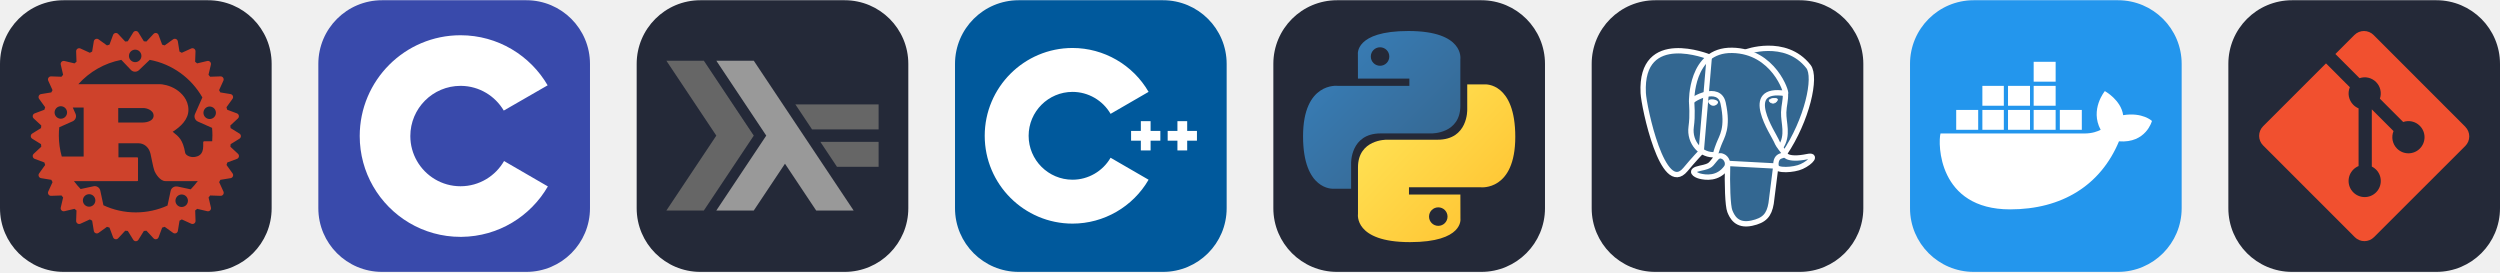
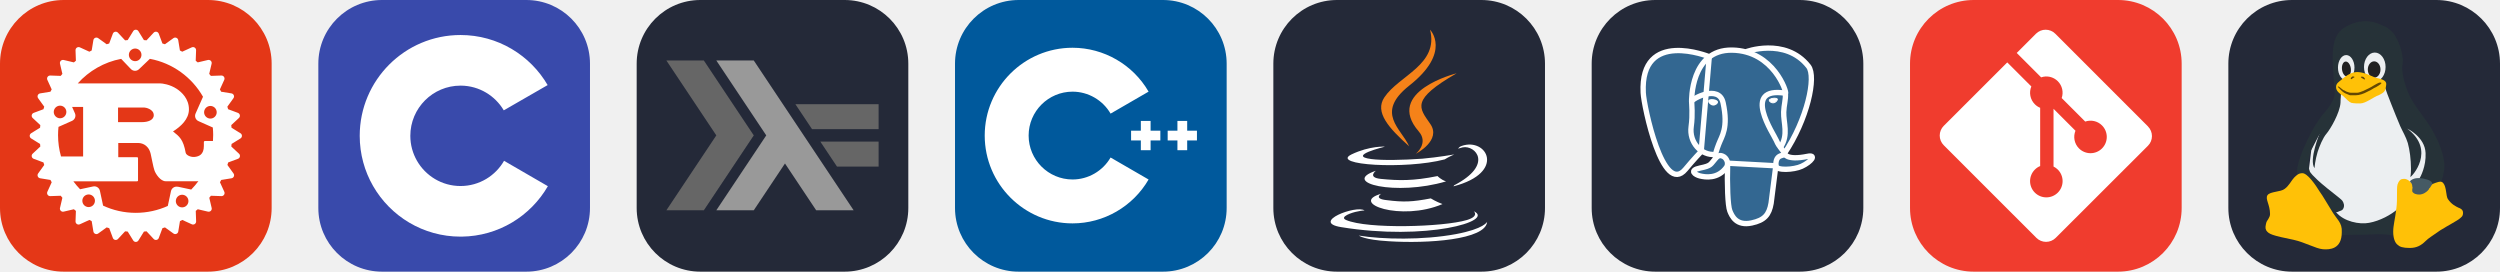
- <svg xmlns="http://www.w3.org/2000/svg" width="441" height="48" viewBox="0 0 2356 256" fill="none" version="1.1">
+ <svg xmlns="http://www.w3.org/2000/svg" width="441.75" height="48" viewBox="0 0 2356 256" fill="none" version="1.1">
  <g transform="translate(0, 0)">
-     <svg width="256" height="256" viewBox="0 0 256 256" fill="none" id="rust">
-       <style>
- #rust {
-     path.rect {fill: #242938}
- 
-     @media (prefers-color-scheme: light) {
-         path.rect {fill: #F4F2ED}
-     }
- }
- </style>
-       <path d="M196 0H60C26.863 0 0 26.863 0 60V196C0 229.137 26.863 256 60 256H196C229.137 256 256 229.137 256 196V60C256 26.863 229.137 0 196 0Z" fill="#242938" class="rect" />
-       <path d="M225.613 125.628L217.306 120.479C217.236 119.669 217.157 118.861 217.069 118.056L224.222 111.393C224.949 110.715 225.275 109.712 225.078 108.742C224.886 107.768 224.203 106.965 223.275 106.623L214.134 103.215C213.905 102.424 213.664 101.638 213.419 100.849L219.115 92.936C219.696 92.132 219.815 91.085 219.437 90.172C219.058 89.258 218.231 88.603 217.261 88.442L207.628 86.875C207.253 86.144 206.863 85.425 206.469 84.717L210.52 75.82C210.934 74.915 210.848 73.87 210.296 73.037C209.745 72.211 208.813 71.729 207.817 71.767L198.033 72.107C197.528 71.475 197.013 70.849 196.489 70.233L198.741 60.712C198.968 59.744 198.683 58.724 197.979 58.023C197.28 57.323 196.266 57.033 195.291 57.261L185.773 59.513C185.156 58.991 184.529 58.474 183.895 57.969L184.238 48.182C184.275 47.192 183.792 46.251 182.968 45.702C182.141 45.149 181.094 45.066 180.185 45.477L171.31 49.528C170.593 49.134 169.874 48.744 169.153 48.367L167.582 38.732C167.424 37.755 166.768 36.926 165.852 36.555C164.938 36.175 163.885 36.297 163.09 36.877L155.18 42.575C154.399 42.327 153.616 42.088 152.833 41.861L149.426 32.718C149.079 31.787 148.277 31.103 147.307 30.91C146.334 30.719 145.339 31.043 144.658 31.766L137.996 38.921C137.192 38.832 136.382 38.751 135.574 38.685L130.426 30.355C129.906 29.513 128.984 29 127.985 29C126.986 29 126.074 29.513 125.563 30.355L120.415 38.685C119.605 38.751 118.795 38.832 117.993 38.921L111.332 31.766C110.657 31.043 109.654 30.719 108.682 30.91C107.708 31.105 106.905 31.787 106.562 32.718L103.156 41.861C102.365 42.088 101.582 42.329 100.81 42.575L92.9 36.877C92.095 36.296 91.047 36.173 90.137 36.555C89.223 36.934 88.566 37.763 88.407 38.732L86.836 48.367C86.11 48.744 85.39 49.132 84.679 49.528L75.803 45.477C74.901 45.064 73.854 45.149 73.022 45.702C72.197 46.251 71.714 47.192 71.752 48.182L72.092 57.969C71.46 58.474 70.834 58.991 70.215 59.513L60.696 57.261C59.729 57.035 58.709 57.323 58.009 58.023C57.305 58.726 57.019 59.739 57.246 60.712L59.479 70.233C58.959 70.85 58.444 71.475 57.939 72.107L48.155 71.767C47.169 71.738 46.225 72.211 45.676 73.037C45.123 73.858 45.04 74.911 45.451 75.82L49.501 84.717C49.107 85.43 48.717 86.15 48.341 86.875L38.708 88.442C37.73 88.601 36.905 89.256 36.532 90.172C36.153 91.09 36.276 92.141 36.854 92.936L42.55 100.849C42.302 101.63 42.062 102.416 41.834 103.215L32.694 106.623C31.767 106.969 31.084 107.772 30.89 108.742C30.698 109.716 31.021 110.711 31.746 111.393L38.899 118.056C38.81 118.861 38.731 119.671 38.663 120.479L30.355 125.628C29.513 126.149 29 127.068 29 128.07C29 129.071 29.513 129.982 30.355 130.494L38.663 135.642C38.731 136.453 38.81 137.261 38.899 138.065L31.746 144.729C31.021 145.404 30.698 146.408 30.89 147.378C31.084 148.354 31.767 149.154 32.694 149.499L41.834 152.906C42.062 153.698 42.302 154.483 42.55 155.273L36.854 163.185C36.275 163.992 36.151 165.039 36.532 165.949C36.912 166.867 37.739 167.522 38.727 167.679L48.359 169.246C48.736 169.977 49.122 170.696 49.52 171.405L45.47 180.283C45.057 181.185 45.142 182.232 45.695 183.065C46.248 183.892 47.188 184.376 48.174 184.335L57.939 183.993C58.448 184.629 58.961 185.251 59.483 185.871L57.25 195.393C57.023 196.358 57.309 197.362 58.013 198.062C58.711 198.768 59.727 199.05 60.7 198.823L70.219 196.589C70.838 197.115 71.464 197.626 72.096 198.13L71.755 207.917C71.718 208.907 72.2 209.848 73.025 210.396C73.847 210.947 74.899 211.031 75.807 210.618L84.683 206.567C85.398 206.965 86.117 207.35 86.84 207.728L88.411 217.363C88.57 218.343 89.225 219.172 90.141 219.559C91.054 219.939 92.109 219.816 92.903 219.239L100.814 213.541C101.595 213.789 102.38 214.032 103.179 214.258L106.585 223.401C106.932 224.329 107.734 225.017 108.705 225.206C109.677 225.402 110.673 225.077 111.355 224.35L118.016 217.194C118.82 217.287 119.63 217.365 120.438 217.437L125.586 225.747C126.104 226.586 127.025 227.103 128.008 227.103C128.99 227.103 129.92 226.588 130.449 225.747L135.597 217.437C136.407 217.365 137.215 217.287 138.019 217.194L144.68 224.35C145.356 225.077 146.359 225.402 147.33 225.206C148.304 225.015 149.106 224.329 149.449 223.401L152.856 214.258C153.646 214.032 154.432 213.789 155.221 213.541L163.131 219.239C163.935 219.816 164.984 219.939 165.894 219.559C166.81 219.182 167.465 218.351 167.624 217.363L169.195 207.728C169.922 207.35 170.64 206.959 171.352 206.567L180.228 210.618C181.13 211.031 182.176 210.947 183.009 210.396C183.834 209.844 184.315 208.907 184.279 207.917L183.939 198.13C184.571 197.624 185.197 197.115 185.814 196.589L195.332 198.823C196.3 199.05 197.319 198.768 198.02 198.062C198.724 197.36 199.01 196.35 198.783 195.393L196.549 185.871C197.072 185.251 197.587 184.629 198.09 183.993L207.874 184.335C208.859 184.376 209.804 183.892 210.352 183.065C210.906 182.24 210.991 181.189 210.576 180.283L206.527 171.405C206.922 170.688 207.31 169.967 207.685 169.246L217.317 167.679C218.297 167.522 219.122 166.867 219.493 165.949C219.871 165.035 219.753 163.981 219.171 163.185L213.475 155.273C213.722 154.49 213.961 153.705 214.191 152.906L223.331 149.499C224.261 149.15 224.945 148.35 225.135 147.378C225.331 146.406 225.006 145.41 224.28 144.729L217.126 138.065C217.213 137.261 217.292 136.451 217.362 135.642L225.671 130.494C226.512 129.974 227.025 129.052 227.025 128.07C227.025 127.088 226.514 126.158 225.672 125.628H225.613ZM169.976 194.723C166.797 194.038 164.791 190.899 165.472 187.719C166.151 184.538 169.276 182.513 172.455 183.194C175.635 183.874 177.659 187.018 176.978 190.198C176.297 193.379 173.174 195.404 169.995 194.723H169.976ZM167.156 175.604C164.261 174.983 161.404 176.826 160.798 179.73L157.846 193.511C148.743 197.638 138.543 199.947 127.945 199.947C117.045 199.947 106.751 197.543 97.477 193.227L94.525 179.446C93.904 176.55 91.062 174.694 88.167 175.319L75.998 177.931C73.746 175.604 71.646 173.123 69.716 170.511H128.948C129.619 170.511 130.065 170.39 130.065 169.78V148.768C130.065 148.159 129.619 148.038 128.948 148.038H111.633V134.768H130.348C132.057 134.768 139.489 135.256 141.855 144.762C142.598 147.677 144.239 157.181 145.356 160.228C146.469 163.636 150.995 170.451 155.821 170.451H185.343C185.677 170.451 186.035 170.412 186.412 170.345C184.368 173.127 182.116 175.758 179.713 178.22L167.26 175.55L167.156 175.604ZM85.215 194.439C82.035 195.124 78.913 193.099 78.231 189.914C77.552 186.734 79.571 183.591 82.754 182.91C85.934 182.23 89.056 184.256 89.737 187.435C90.417 190.615 88.396 193.757 85.215 194.439ZM62.695 103.385C64.012 106.357 62.672 109.841 59.705 111.165C56.733 112.485 53.27 111.143 51.946 108.175C50.621 105.206 51.968 101.719 54.936 100.394C57.907 99.077 61.37 100.417 62.695 103.385ZM55.787 119.741L68.466 114.1C71.173 112.898 72.403 109.727 71.192 107.02L68.58 101.114H78.837V147.303H58.21C56.414 140.98 55.447 134.317 55.447 127.427C55.447 124.795 55.589 122.202 55.861 119.646L55.787 119.741ZM111.425 115.254V101.625H135.837C137.099 101.625 144.75 103.084 144.75 108.8C144.75 113.55 138.883 115.254 134.058 115.254H111.349H111.425ZM200.179 127.521C200.179 129.331 200.113 131.118 199.981 132.898H192.543C191.799 132.898 191.5 133.386 191.5 134.114V137.521C191.5 145.548 186.978 147.309 183.003 147.744C179.219 148.17 175.037 146.162 174.526 143.844C172.292 131.294 168.583 128.624 162.716 123.968C170.003 119.349 177.572 112.515 177.572 103.334C177.572 93.472 170.817 87.263 166.218 84.215C159.746 79.956 152.592 79.104 150.662 79.104H73.83C84.257 67.481 98.431 59.227 114.327 56.199L123.393 65.701C125.436 67.841 128.823 67.935 130.981 65.876L141.124 56.183C162.319 60.14 180.297 73.353 190.705 91.582L183.761 107.256C182.563 109.964 183.785 113.144 186.485 114.337L199.846 120.28C200.077 122.646 200.198 125.051 200.198 127.473L200.179 127.521ZM123.347 48.205C125.694 45.952 129.422 46.047 131.654 48.396C133.888 50.743 133.812 54.472 131.459 56.725C129.113 58.978 125.385 58.883 123.152 56.532C120.919 54.184 120.995 50.455 123.347 48.203V48.205ZM192.231 103.67C193.546 100.697 197.018 99.353 199.99 100.678C202.961 101.996 204.305 105.486 202.98 108.459C201.665 111.431 198.192 112.775 195.221 111.449C192.25 110.132 190.906 106.641 192.231 103.67Z" fill="#CE422B" />
+     <svg width="256" height="256" fill="none" viewBox="0 0 256 256">
+       <rect width="256" height="256" fill="#E43717" rx="60" />
+       <path fill="#fff" d="M226.574 125.551L218.184 120.353C218.113 119.535 218.033 118.719 217.945 117.907L225.169 111.18C225.903 110.496 226.232 109.483 226.033 108.504C225.84 107.52 225.15 106.71 224.212 106.364L214.98 102.924C214.749 102.125 214.506 101.332 214.258 100.535L220.011 92.547C220.598 91.734 220.718 90.678 220.336 89.757C219.953 88.834 219.118 88.172 218.138 88.01L208.409 86.427C208.031 85.69 207.637 84.964 207.239 84.249L211.33 75.267C211.748 74.353 211.662 73.298 211.104 72.457C210.548 71.624 209.606 71.137 208.6 71.175L198.719 71.519C198.209 70.881 197.689 70.248 197.159 69.627L199.434 60.014C199.663 59.038 199.375 58.008 198.664 57.301C197.958 56.594 196.934 56.301 195.949 56.531L186.336 58.805C185.713 58.277 185.08 57.755 184.44 57.245L184.786 47.365C184.824 46.365 184.336 45.416 183.503 44.861C182.668 44.303 181.611 44.219 180.693 44.634L171.729 48.724C171.005 48.326 170.279 47.933 169.551 47.552L167.964 37.825C167.804 36.839 167.142 36.002 166.217 35.627C165.294 35.243 164.23 35.367 163.427 35.952L155.438 41.704C154.65 41.454 153.859 41.213 153.068 40.984L149.627 31.753C149.277 30.813 148.467 30.123 147.487 29.928C146.504 29.735 145.499 30.062 144.811 30.792L138.083 38.016C137.271 37.926 136.453 37.844 135.637 37.777L130.438 29.368C129.912 28.518 128.981 28 127.972 28C126.963 28 126.042 28.518 125.526 29.368L120.327 37.777C119.509 37.844 118.691 37.926 117.881 38.016L111.153 30.792C110.471 30.062 109.458 29.735 108.477 29.928C107.493 30.125 106.682 30.813 106.336 31.753L102.896 40.984C102.097 41.213 101.306 41.456 100.526 41.704L92.537 35.952C91.725 35.365 90.666 35.241 89.746 35.627C88.823 36.009 88.16 36.846 87.999 37.825L86.413 47.552C85.679 47.933 84.953 48.324 84.234 48.724L75.27 44.634C74.359 44.217 73.302 44.303 72.461 44.861C71.627 45.416 71.14 46.365 71.178 47.365L71.522 57.245C70.884 57.755 70.251 58.277 69.626 58.805L60.012 56.531C59.036 56.303 58.005 56.594 57.298 57.301C56.587 58.01 56.299 59.032 56.528 60.014L58.783 69.627C58.258 70.25 57.738 70.881 57.227 71.519L47.346 71.175C46.35 71.147 45.397 71.624 44.842 72.457C44.284 73.287 44.2 74.349 44.615 75.267L48.705 84.249C48.307 84.969 47.914 85.695 47.533 86.427L37.805 88.01C36.817 88.17 35.983 88.832 35.607 89.757C35.225 90.683 35.349 91.744 35.932 92.547L41.685 100.535C41.434 101.324 41.192 102.117 40.962 102.924L31.731 106.364C30.794 106.714 30.104 107.524 29.909 108.504C29.714 109.487 30.041 110.492 30.773 111.18L37.998 117.907C37.908 118.719 37.828 119.537 37.759 120.353L29.369 125.551C28.518 126.077 28 127.005 28 128.016C28 129.027 28.518 129.947 29.369 130.463L37.759 135.661C37.828 136.479 37.908 137.295 37.998 138.107L30.773 144.834C30.041 145.516 29.714 146.529 29.909 147.509C30.104 148.494 30.794 149.302 31.731 149.65L40.962 153.09C41.192 153.889 41.434 154.682 41.685 155.479L35.932 163.467C35.347 164.281 35.223 165.338 35.607 166.257C35.991 167.184 36.826 167.845 37.824 168.004L47.553 169.586C47.933 170.324 48.323 171.05 48.724 171.765L44.634 180.728C44.217 181.639 44.303 182.696 44.861 183.537C45.42 184.372 46.37 184.86 47.365 184.819L57.227 184.474C57.742 185.116 58.26 185.744 58.787 186.369L56.532 195.982C56.303 196.957 56.591 197.97 57.302 198.677C58.007 199.39 59.034 199.674 60.016 199.445L69.63 197.19C70.255 197.721 70.888 198.237 71.526 198.746L71.182 208.626C71.144 209.625 71.631 210.575 72.464 211.129C73.294 211.685 74.357 211.77 75.274 211.353L84.238 207.263C84.96 207.665 85.687 208.054 86.417 208.435L88.003 218.162C88.164 219.152 88.825 219.989 89.75 220.379C90.673 220.763 91.738 220.639 92.541 220.056L100.53 214.304C101.319 214.554 102.112 214.799 102.919 215.028L106.359 224.258C106.709 225.195 107.519 225.889 108.5 226.08C109.482 226.278 110.488 225.95 111.176 225.216L117.904 217.992C118.716 218.086 119.534 218.164 120.35 218.237L125.549 226.626C126.072 227.473 127.003 227.995 127.995 227.995C128.987 227.995 129.926 227.475 130.461 226.626L135.66 218.237C136.478 218.164 137.294 218.086 138.106 217.992L144.834 225.216C145.516 225.95 146.529 226.278 147.51 226.08C148.494 225.887 149.304 225.195 149.65 224.258L153.091 215.028C153.889 214.799 154.683 214.554 155.48 214.304L163.469 220.056C164.281 220.639 165.34 220.763 166.259 220.379C167.184 219.999 167.846 219.16 168.006 218.162L169.593 208.435C170.327 208.054 171.053 207.659 171.772 207.263L180.736 211.353C181.647 211.77 182.704 211.685 183.545 211.129C184.378 210.571 184.864 209.625 184.828 208.626L184.484 198.746C185.122 198.235 185.755 197.721 186.378 197.19L195.991 199.445C196.968 199.674 197.998 199.39 198.706 198.677C199.417 197.968 199.705 196.949 199.476 195.982L197.22 186.369C197.748 185.744 198.268 185.116 198.776 184.474L208.658 184.819C209.653 184.86 210.607 184.372 211.161 183.537C211.72 182.704 211.806 181.643 211.387 180.728L207.297 171.765C207.696 171.041 208.088 170.314 208.467 169.586L218.195 168.004C219.185 167.845 220.018 167.184 220.393 166.257C220.775 165.334 220.655 164.27 220.068 163.467L214.315 155.479C214.564 154.689 214.806 153.896 215.038 153.09L224.269 149.65C225.208 149.298 225.899 148.49 226.091 147.509C226.289 146.527 225.961 145.522 225.227 144.834L218.002 138.107C218.09 137.295 218.17 136.477 218.241 135.661L226.632 130.463C227.482 129.939 228 129.008 228 128.016C228 127.025 227.484 126.086 226.633 125.551H226.574ZM170.382 195.306C167.171 194.614 165.145 191.445 165.833 188.235C166.519 185.024 169.675 182.979 172.886 183.667C176.097 184.353 178.142 187.527 177.454 190.738C176.766 193.949 173.612 195.994 170.401 195.306H170.382ZM167.534 176.004C164.61 175.377 161.724 177.238 161.112 180.17L158.131 194.082C148.937 198.249 138.635 200.58 127.932 200.58C116.923 200.58 106.526 198.153 97.16 193.796L94.179 179.883C93.552 176.959 90.681 175.086 87.757 175.717L75.467 178.354C73.193 176.004 71.071 173.5 69.121 170.863H128.945C129.622 170.863 130.073 170.741 130.073 170.125V148.912C130.073 148.297 129.622 148.175 128.945 148.175H111.457V134.778H130.359C132.085 134.778 139.591 135.271 141.98 144.868C142.731 147.811 144.388 157.405 145.516 160.482C146.64 163.922 151.212 170.802 156.086 170.802H185.902C186.24 170.802 186.601 170.763 186.982 170.695C184.917 173.504 182.643 176.16 180.216 178.645L167.639 175.95L167.534 176.004ZM84.775 195.019C81.564 195.711 78.41 193.666 77.722 190.451C77.036 187.241 79.076 184.068 82.29 183.38C85.501 182.694 88.655 184.739 89.343 187.948C90.029 191.159 87.988 194.331 84.775 195.019ZM62.031 103.096C63.361 106.096 62.008 109.613 59.011 110.95C56.01 112.282 52.512 110.928 51.175 107.931C49.837 104.934 51.197 101.414 54.194 100.076C57.195 98.746 60.693 100.099 62.031 103.096ZM55.054 119.608L67.86 113.913C70.593 112.699 71.836 109.498 70.612 106.765L67.975 100.803H78.334V147.433H57.501C55.687 141.05 54.71 134.323 54.71 127.367C54.71 124.71 54.854 122.092 55.129 119.512L55.054 119.608ZM111.247 115.078V101.319H135.902C137.177 101.319 144.904 102.792 144.904 108.562C144.904 113.358 138.979 115.078 134.106 115.078H111.17H111.247ZM200.886 127.462C200.886 129.289 200.819 131.093 200.686 132.89H193.174C192.423 132.89 192.121 133.383 192.121 134.118V137.558C192.121 145.661 187.553 147.439 183.539 147.878C179.717 148.308 175.493 146.281 174.977 143.941C172.721 131.271 168.975 128.576 163.05 123.875C170.409 119.212 178.054 112.313 178.054 103.044C178.054 93.088 171.231 86.819 166.586 83.742C160.05 79.442 152.825 78.582 150.875 78.582H73.277C83.808 66.849 98.124 58.516 114.178 55.458L123.334 65.052C125.398 67.212 128.819 67.307 130.998 65.228L141.242 55.443C162.649 59.437 180.806 72.777 191.318 91.18L184.304 107.004C183.094 109.737 184.329 112.948 187.056 114.152L200.55 120.152C200.783 122.541 200.905 124.968 200.905 127.414L200.886 127.462ZM123.288 47.388C125.658 45.114 129.423 45.209 131.678 47.581C133.934 49.951 133.857 53.715 131.481 55.99C129.111 58.264 125.346 58.168 123.091 55.795C120.836 53.425 120.912 49.66 123.288 47.386V47.388ZM192.859 103.383C194.187 100.382 197.694 99.025 200.695 100.363C203.696 101.693 205.053 105.217 203.715 108.218C202.387 111.218 198.879 112.575 195.879 111.237C192.878 109.907 191.521 106.383 192.859 103.383Z" />
    </svg>
  </g>
  <g transform="translate(300, 0)">
    <svg width="256" height="256" viewBox="0 0 256 256" fill="none">
      <rect width="256" height="256" rx="60" fill="#394AAB" />
      <path d="M134.001 33C169.144 33 199.828 52.086 216.262 80.456L216.102 80.183L174.753 103.991C166.607 90.198 151.672 80.889 134.54 80.698L134.001 80.695C107.875 80.695 86.695 101.874 86.695 127.999C86.695 136.543 88.972 144.552 92.933 151.469C101.088 165.704 116.416 175.306 134.001 175.306C151.693 175.306 167.109 165.582 175.222 151.195L175.025 151.54L216.311 175.458C200.057 203.588 169.794 222.615 135.059 222.994L134.001 223C98.746 223 67.975 203.796 51.582 175.276C43.579 161.353 39 145.212 39 127.999C39 75.533 81.532 33 134.001 33Z" fill="white" />
    </svg>
  </g>
  <g transform="translate(600, 0)">
-     <svg width="256" height="256" viewBox="0 0 256 256" fill="none" id="haskell">
-       <style>
- #haskell {
-     rect {fill: #242938}
- 
-     @media (prefers-color-scheme: light) {
-         rect {fill: #F4F2ED}
-         path:nth-child(1) {fill: #352950}
-         path:nth-child(2) {fill: #4A3A74}
-         path:nth-child(3) {fill: #7C3679}
-     }
- }
- </style>
+     <svg width="256" height="256" viewBox="0 0 256 256" fill="none">
      <rect width="256" height="256" rx="60" fill="#242938" />
      <path d="M28 198.176L75.059 127.588L28 57H63.294L110.354 127.588L63.294 198.176H28Z" fill="#666666" />
      <path d="M75.059 198.176L122.119 127.588L75.059 57H110.354L204.471 198.176H169.176L139.766 154.059L110.353 198.176H75.059L75.059 198.176Z" fill="#999999" />
      <path d="M188.785 157L173.099 133.468L228 133.466V156.997H188.784L188.785 157ZM165.256 121.706L149.569 98.174L228 98.172V121.702H165.251L165.256 121.706Z" fill="#666666" />
    </svg>
  </g>
  <g transform="translate(900, 0)">
    <svg width="256" height="256" fill="none" viewBox="0 0 256 256">
      <rect width="256" height="256" fill="#00599C" rx="60" />
      <path fill="#fff" d="M110.759 210.517C65.125 210.517 28 173.392 28 127.759C28 82.125 65.125 45 110.759 45C140.204 45 167.667 60.846 182.427 86.353L146.611 107.079C139.224 94.311 125.485 86.379 110.759 86.379C87.942 86.379 69.379 104.942 69.379 127.759C69.379 150.575 87.942 169.138 110.759 169.138C125.486 169.138 139.225 161.206 146.613 148.436L182.429 169.161C167.669 194.671 140.206 210.517 110.759 210.517Z" />
      <path fill="#fff" d="M193.517 123.161H184.321V113.965H175.127V123.161H165.931V132.356H175.127V141.552H184.321V132.356H193.517V123.161Z" />
      <path fill="#fff" d="M228 123.161H218.804V113.965H209.61V123.161H200.414V132.356H209.61V141.552H218.804V132.356H228V123.161Z" />
    </svg>
  </g>
  <g transform="translate(1200, 0)">
-     <svg width="256" height="256" fill="none" viewBox="0 0 256 256" id="python">
-       <style>
- #python {
-     rect {fill: #242938}
- 
-     @media (prefers-color-scheme: light) {
-         rect {fill: #F4F2ED}
-     }
- }
- </style>
+     <svg width="256" height="256" fill="none" viewBox="0 0 256 256">
      <rect width="256" height="256" fill="#242938" rx="60" />
-       <path fill="url(#paint0_linear_2_47)" d="M127.279 29C76.507 29 79.677 51.018 79.677 51.018L79.734 73.828H128.185V80.677H60.489C60.489 80.677 28 76.993 28 128.222C28 179.452 56.357 177.636 56.357 177.636H73.281V153.863C73.281 153.863 72.369 125.506 101.186 125.506H149.24C149.24 125.506 176.239 125.942 176.239 99.412V55.546C176.239 55.546 180.338 29 127.279 29ZM100.563 44.339C105.384 44.339 109.28 48.235 109.28 53.056C109.28 57.876 105.384 61.772 100.563 61.772C95.743 61.772 91.847 57.876 91.847 53.056C91.847 48.235 95.743 44.339 100.563 44.339Z" />
-       <path fill="url(#paint1_linear_2_47)" d="M128.721 227.958C179.493 227.958 176.323 205.941 176.323 205.941L176.266 183.13H127.815V176.281H195.511C195.511 176.281 228 179.966 228 128.736C228 77.506 199.643 79.323 199.643 79.323H182.719V103.096C182.719 103.096 183.631 131.453 154.814 131.453H106.76C106.76 131.453 79.761 131.016 79.761 157.546V201.412C79.761 201.412 75.662 227.958 128.721 227.958ZM155.437 212.619C150.616 212.619 146.72 208.723 146.72 203.903C146.72 199.082 150.616 195.186 155.437 195.186C160.257 195.186 164.154 199.082 164.154 203.903C164.154 208.723 160.257 212.619 155.437 212.619Z" />
-       <defs>
-         <linearGradient id="paint0_linear_2_47" x1="47.22" x2="146.333" y1="46.896" y2="145.02" gradientUnits="userSpaceOnUse">
-           <stop stop-color="#387EB8" />
-           <stop offset="1" stop-color="#366994" />
-         </linearGradient>
-         <linearGradient id="paint1_linear_2_47" x1="108.056" x2="214.492" y1="109.905" y2="210.522" gradientUnits="userSpaceOnUse">
-           <stop stop-color="#FFE052" />
-           <stop offset="1" stop-color="#FFC331" />
-         </linearGradient>
-       </defs>
+       <path fill="#fff" d="M101.634 182.619C101.634 182.619 93.955 187.293 106.979 188.63C122.707 190.634 131.023 190.299 148.386 186.962C148.386 186.962 153.06 189.971 159.406 192.306C120.331 209.002 70.909 191.304 101.634 182.619ZM96.625 160.914C96.625 160.914 88.275 167.26 101.299 168.593C118.327 170.262 131.69 170.597 154.732 165.926C154.732 165.926 157.741 169.267 162.747 170.936C115.664 184.961 62.898 172.269 96.625 160.917V160.914ZM188.795 198.984C188.795 198.984 194.471 203.658 182.449 207.334C160.073 214.012 88.61 216.019 68.573 207.334C61.564 204.325 74.92 199.982 79.259 199.319C83.601 198.317 85.937 198.317 85.937 198.317C78.257 192.973 34.842 209.337 63.896 214.046C143.709 227.073 209.499 208.37 188.792 199.018L188.795 198.984ZM105.307 138.203C105.307 138.203 68.905 146.888 92.279 149.89C102.298 151.223 122 150.892 140.368 149.555C155.396 148.221 170.458 145.548 170.458 145.548C170.458 145.548 165.113 147.886 161.441 150.222C124.342 159.915 53.211 155.573 73.583 145.554C90.953 137.204 105.307 138.203 105.307 138.203V138.203ZM170.423 174.604C207.83 155.234 190.46 136.534 178.438 138.873C175.429 139.54 174.096 140.207 174.096 140.207C174.096 140.207 175.097 138.203 177.436 137.54C201.145 129.19 219.849 162.586 169.757 175.61C169.757 175.61 170.092 175.275 170.423 174.608V174.604ZM108.979 227.364C145.046 229.703 200.147 226.03 201.484 208.995C201.484 208.995 198.817 215.673 171.764 220.683C141.042 226.359 102.968 225.692 80.596 222.016C80.596 222.016 85.27 226.023 108.982 227.36L108.979 227.364Z" />
+       <path fill="#F58219" d="M147.685 28C147.685 28 168.389 49.039 127.983 80.759C95.589 106.472 120.632 121.168 127.983 137.861C108.948 120.833 95.261 105.802 104.606 91.776C118.331 71.083 156.062 61.064 147.685 28ZM137 123.842C146.683 134.862 134.333 144.881 134.333 144.881C134.333 144.881 159.044 132.195 147.692 116.494C137.338 101.466 129.324 94.118 172.738 69.069C172.738 69.069 104.278 86.097 137.007 123.835L137 123.842Z" />
    </svg>
  </g>
  <g transform="translate(1500, 0)">
-     <svg width="256" height="256" fill="none" viewBox="0 0 256 256" id="postgresql">
-       <style>
- #postgresql {
-     rect {fill: #242938}
- 
-     @media (prefers-color-scheme: light) {
-         rect {fill: #F4F2ED}
-     }
- }
- </style>
+     <svg width="256" height="256" fill="none" viewBox="0 0 256 256">
      <rect width="256" height="256" fill="#242938" rx="60" />
      <path fill="#336791" d="M203.48 148.688C183.16 152.878 181.684 145.995 181.684 145.995C203.15 114.143 212.129 73.713 204.38 63.82C183.259 36.82 146.689 49.596 146.077 49.927L145.88 49.962C141.414 49.066 136.873 48.592 132.317 48.548C123.12 48.408 116.145 50.96 110.844 54.975C110.844 54.975 45.608 28.102 48.645 88.774C49.292 101.684 67.138 186.509 88.442 160.845C96.289 151.409 103.812 143.484 103.812 143.484C107.539 145.966 112.018 147.232 116.708 146.775L117.073 146.466C116.966 147.681 117.016 148.905 117.221 150.108C111.737 156.239 113.354 157.315 102.385 159.572C91.29 161.857 97.815 165.928 102.062 166.997C107.223 168.291 119.162 170.119 127.234 158.827L126.91 160.113C129.062 161.836 130.566 171.314 130.313 179.906C130.06 188.499 129.891 194.391 131.579 199.003C133.266 203.616 134.954 213.98 149.368 210.956C161.413 208.376 167.649 201.675 168.528 190.524C169.147 182.592 170.539 183.759 170.638 176.672L171.763 173.311C173.049 162.553 171.973 159.087 179.391 160.704L181.198 160.866C186.662 161.112 193.813 159.987 198.003 158.039C207.038 153.849 212.396 146.845 203.487 148.688H203.48Z" />
      <path stroke="#fff" stroke-linecap="round" stroke-linejoin="round" stroke-width="5.034" d="M146.07 48.596C143.82 49.299 182.38 34.498 204.303 62.504C212.038 72.397 203.073 112.827 181.606 144.678M128.098 153.784C127.536 173.795 128.239 193.946 130.194 198.784C132.148 203.621 136.346 213.198 150.767 210.118C162.812 207.538 167.199 202.538 169.098 191.506L173.548 156.231L128.098 153.784ZM110.816 53.469C110.816 53.469 45.538 26.778 48.575 87.451C49.222 100.36 67.067 185.185 88.372 159.521C96.148 150.148 103.18 142.815 103.18 142.815L110.816 53.469Z" />
      <path stroke="#fff" stroke-linecap="round" stroke-linejoin="bevel" stroke-width="5.034" d="M181.613 144.664C181.613 144.664 183.02 151.555 203.41 147.35C212.319 145.508 206.954 152.511 197.926 156.702C190.515 160.147 173.893 161.026 173.619 156.28C172.916 144.01 182.366 147.737 181.684 144.664C181.065 141.894 176.832 139.18 174.048 132.402C171.608 126.495 140.579 81.144 182.654 87.873C184.201 87.556 171.685 47.795 132.31 47.218C92.935 46.642 94.18 95.628 94.18 95.628" />
      <path stroke="#fff" stroke-linejoin="round" stroke-width="5.034" d="M117.08 148.869C111.596 155 113.213 156.076 102.245 158.333C91.149 160.618 97.674 164.689 101.921 165.758C107.082 167.052 119.021 168.88 127.093 157.58C129.554 154.135 127.079 148.651 123.704 147.259C122.073 146.584 119.893 145.74 117.095 148.876L117.08 148.869Z" />
      <path stroke="#fff" stroke-linecap="round" stroke-linejoin="round" stroke-width="5.034" d="M116.722 148.763C116.159 145.156 117.903 140.874 119.766 135.854C122.565 128.331 129.02 120.807 123.859 96.922C120.013 79.133 94.187 93.216 94.187 95.628C94.187 98.04 95.354 107.863 93.765 119.288C91.677 134.209 103.257 146.823 116.588 145.536" />
      <path fill="#fff" stroke="#fff" stroke-width="1.68" d="M110.577 95.269C110.457 96.092 112.088 98.293 114.205 98.588C116.321 98.884 118.128 97.168 118.248 96.338C118.367 95.509 116.736 94.609 114.62 94.313C112.503 94.018 110.682 94.454 110.577 95.269V95.269Z" />
      <path fill="#fff" stroke="#fff" stroke-width=".837" d="M175.011 93.589C175.123 94.412 173.499 96.612 171.383 96.908C169.266 97.203 167.445 95.487 167.34 94.658C167.234 93.828 168.852 92.928 170.968 92.633C173.084 92.338 174.905 92.773 175.011 93.589Z" />
      <path stroke="#fff" stroke-linecap="round" stroke-linejoin="round" stroke-width="5.034" d="M182.577 87.887C182.928 94.356 181.184 98.75 180.959 105.634C180.636 115.632 185.727 127.079 178.055 138.54" />
    </svg>
  </g>
  <g transform="translate(1800, 0)">
    <svg width="256" height="256" fill="none" viewBox="0 0 256 256">
-       <rect width="256" height="256" fill="#2396ED" rx="60" />
-       <path d="M141.187 122.123H161.904V103.379H141.187V122.123ZM116.525 122.123H137.241V103.379H116.525V122.123ZM92.355 122.123H113.072V103.379H92.355V122.123ZM68.186 122.123H88.409V103.379H68.186V122.123ZM43.523 122.123H64.24V103.379H43.523V122.123ZM68.186 99.433H88.409V80.69H68.186V99.433ZM92.355 99.433H113.072V80.69H92.355V99.433ZM116.525 99.433H137.241V80.69H116.525V99.433ZM116.525 76.744H137.241V58H116.525V76.744ZM228 113.738C228 113.738 219.121 105.352 200.871 108.312C198.898 94.007 183.607 85.622 183.607 85.622C183.607 85.622 169.303 102.886 179.661 122.123C176.702 123.603 171.769 125.576 164.37 125.576H28.726C26.259 134.948 26.259 197.097 94.328 197.097C143.16 197.097 179.661 174.408 196.925 132.974C222.574 134.948 228 113.738 228 113.738Z" fill="#fff" />
+       <rect width="256" height="256" fill="#F03C2E" rx="60" />
+       <g clip-path="url(#clip0_7_283)">
+         <path fill="#fff" d="M224.225 119.094L136.906 31.775C135.711 30.579 134.291 29.63 132.729 28.982C131.166 28.335 129.491 28.002 127.8 28.002C126.109 28.002 124.434 28.335 122.871 28.982C121.309 29.63 119.889 30.579 118.694 31.775L100.569 49.9L123.569 72.9C128.919 71.025 135.044 72.306 139.306 76.569C141.335 78.601 142.752 81.164 143.394 83.963C144.036 86.763 143.878 89.686 142.937 92.4L165.106 114.569C170.469 112.719 176.656 113.912 180.937 118.206C182.361 119.63 183.49 121.32 184.26 123.18C185.03 125.04 185.426 127.033 185.426 129.046C185.425 131.059 185.029 133.052 184.258 134.912C183.487 136.771 182.358 138.461 180.934 139.884C179.511 141.308 177.821 142.436 175.961 143.206C174.101 143.977 172.108 144.373 170.095 144.372C168.082 144.372 166.088 143.975 164.229 143.205C162.369 142.434 160.679 141.305 159.256 139.881C154.756 135.381 153.644 128.756 155.919 123.212L135.244 102.537V156.944C136.745 157.686 138.116 158.666 139.306 159.844C140.729 161.267 141.858 162.956 142.629 164.816C143.399 166.675 143.795 168.668 143.795 170.681C143.795 172.694 143.399 174.687 142.629 176.546C141.858 178.406 140.729 180.096 139.306 181.519C137.883 182.942 136.193 184.071 134.334 184.841C132.474 185.611 130.481 186.008 128.469 186.008C126.456 186.008 124.463 185.611 122.604 184.841C120.744 184.071 119.054 182.942 117.631 181.519C116.206 180.096 115.076 178.407 114.305 176.548C113.533 174.688 113.136 172.694 113.136 170.681C113.136 168.668 113.533 166.675 114.305 164.815C115.076 162.955 116.206 161.266 117.631 159.844C119.112 158.369 120.756 157.25 122.65 156.5V101.587C120.825 100.837 119.112 99.731 117.631 98.244C115.479 96.094 114.016 93.353 113.428 90.368C112.841 87.384 113.155 84.292 114.331 81.487L91.644 58.812L31.769 118.625C30.572 119.821 29.622 121.241 28.974 122.804C28.326 124.367 27.992 126.042 27.992 127.734C27.992 129.426 28.326 131.102 28.974 132.665C29.622 134.228 30.572 135.648 31.769 136.844L119.094 224.156C120.289 225.352 121.709 226.301 123.271 226.949C124.834 227.596 126.509 227.929 128.2 227.929C129.891 227.929 131.566 227.596 133.129 226.949C134.691 226.301 136.111 225.352 137.306 224.156L224.225 137.375C225.422 136.179 226.372 134.759 227.02 133.196C227.668 131.633 228.001 129.958 228.001 128.266C228.001 126.574 227.668 124.898 227.02 123.335C226.372 121.772 225.422 120.352 224.225 119.156" />
+       </g>
+       <defs>
+         <clipPath id="clip0_7_283">
+           <rect width="200" height="200" fill="#fff" transform="translate(28 28)" />
+         </clipPath>
+       </defs>
    </svg>
  </g>
  <g transform="translate(2100, 0)">
-     <svg width="256" height="256" viewBox="0 0 256 256" fill="none" id="git">
-       <style>
- #git {
-     path.rect {fill: #242938}
- 
-     @media (prefers-color-scheme: light) {
-         path.rect {fill: #F4F2ED}
-     }
- }
- </style>
-       <path d="M196 0H60C26.863 0 0 26.863 0 60V196C0 229.137 26.863 256 60 256H196C229.137 256 256 229.137 256 196V60C256 26.863 229.137 0 196 0Z" fill="#242938" class="rect" />
-       <path d="M223.295 119.23L136.838 32.738C135.655 31.553 134.249 30.613 132.702 29.971C131.155 29.33 129.496 29 127.822 29C126.148 29 124.489 29.33 122.942 29.971C121.395 30.613 119.989 31.553 118.806 32.738L100.86 50.691L123.633 73.474C128.93 71.616 134.995 72.885 139.214 77.108C141.223 79.121 142.626 81.659 143.262 84.432C143.898 87.205 143.741 90.101 142.81 92.789L164.76 114.748C170.07 112.916 176.196 114.097 180.434 118.351C181.844 119.761 182.962 121.435 183.725 123.278C184.487 125.12 184.879 127.094 184.879 129.088C184.878 131.082 184.486 133.056 183.723 134.899C182.959 136.74 181.841 138.414 180.431 139.824C179.022 141.234 177.349 142.352 175.508 143.114C173.666 143.878 171.693 144.27 169.699 144.269C167.706 144.269 165.732 143.876 163.891 143.113C162.05 142.35 160.376 141.231 158.967 139.821C154.512 135.363 153.411 128.801 155.663 123.309L135.193 102.83V156.722C136.679 157.457 138.036 158.428 139.214 159.595C140.623 161.004 141.741 162.677 142.505 164.52C143.267 166.361 143.659 168.335 143.659 170.329C143.659 172.323 143.267 174.297 142.505 176.139C141.741 177.981 140.623 179.655 139.214 181.065C137.806 182.474 136.132 183.593 134.292 184.355C132.45 185.118 130.477 185.511 128.484 185.511C126.491 185.511 124.518 185.118 122.677 184.355C120.836 183.593 119.162 182.474 117.753 181.065C116.343 179.655 115.224 177.982 114.46 176.141C113.696 174.298 113.303 172.323 113.303 170.329C113.303 168.335 113.696 166.361 114.46 164.519C115.224 162.676 116.343 161.003 117.753 159.595C119.22 158.134 120.848 157.025 122.723 156.282V101.889C120.916 101.146 119.22 100.051 117.753 98.577C115.623 96.448 114.174 93.733 113.592 90.777C113.011 87.82 113.322 84.758 114.486 81.98L92.023 59.519L32.739 118.766C31.554 119.951 30.613 121.357 29.972 122.905C29.33 124.454 29 126.113 29 127.789C29 129.465 29.33 131.125 29.972 132.673C30.613 134.221 31.554 135.628 32.739 136.812L119.202 223.298C120.385 224.483 121.791 225.423 123.338 226.065C124.885 226.706 126.544 227.036 128.218 227.036C129.892 227.036 131.551 226.706 133.098 226.065C134.645 225.423 136.051 224.483 137.234 223.298L223.295 137.338C224.48 136.154 225.421 134.747 226.062 133.199C226.704 131.651 227.034 129.992 227.034 128.316C227.034 126.64 226.704 124.979 226.062 123.431C225.421 121.883 224.48 120.476 223.295 119.292" fill="#F1502F" />
+     <svg width="256" height="256" fill="none" viewBox="0 0 256 256">
+       <rect width="256" height="256" fill="#242938" rx="60" />
+       <path fill="#ECEFF1" d="M85.949 199.926L110.48 213.546H147.576L182.278 187.491L197.834 146.632L161.935 103.405L151.764 79.127L102.104 80.903L102.702 94.523L93.129 112.287L78.171 141.303L75.18 165.581L85.949 199.926Z" />
+       <path fill="#263238" d="M187.064 114.656C177.491 101.036 169.713 92.746 165.525 75.574C161.337 58.401 166.722 63.139 163.132 48.335C161.337 40.637 158.345 35.307 155.354 31.162C151.764 27.017 147.576 24.648 145.182 24.056C139.798 21.096 127.233 16.358 111.677 24.648C95.522 32.939 97.317 50.703 100.309 86.825C100.309 89.193 99.71 92.154 98.514 94.523C96.121 99.852 91.932 104.589 88.343 108.735C84.154 114.656 79.966 120.578 76.975 127.091C69.795 140.711 63.213 157.883 65.008 164.397C68 163.805 105.694 220.652 105.694 221.836C108.087 221.244 118.258 221.244 127.233 221.244C139.798 220.652 146.977 220.06 157.149 222.428C157.149 220.652 156.55 218.875 156.55 217.099C156.55 213.546 157.149 210.585 157.747 206.44C158.345 203.479 158.944 200.519 159.542 196.966C153.559 202.295 142.789 208.217 132.618 209.993C123.643 211.769 108.685 208.809 101.505 199.926C102.104 199.926 103.3 199.926 103.899 199.334C105.694 198.742 107.489 198.15 108.087 196.966C109.882 194.005 108.685 191.044 107.489 189.268C106.292 187.491 97.317 180.977 93.129 177.425C88.941 173.872 86.548 172.095 84.154 169.727C84.154 169.727 80.564 166.174 79.368 164.989C78.171 163.805 77.573 162.621 76.975 162.028C75.778 159.068 75.18 155.515 75.778 150.778C76.376 144.264 78.769 138.934 81.761 133.013C82.958 130.644 85.949 125.907 85.949 125.907C85.949 125.907 75.778 150.778 81.163 158.476C81.163 158.476 81.761 150.778 84.154 143.08C85.949 137.75 88.941 130.052 92.531 125.907C96.121 121.762 105.095 106.366 105.694 96.891C105.694 92.746 106.292 88.601 106.292 85.641C103.899 83.272 145.781 77.35 148.174 83.864C148.772 86.233 157.149 107.55 161.935 118.801C164.328 124.131 167.32 128.868 169.115 134.789C170.91 141.303 172.106 150.185 172.106 159.068C172.106 160.844 172.106 163.805 171.508 166.766C172.705 166.766 196.039 141.895 168.517 121.17C168.517 121.17 185.269 128.868 185.868 144.264C186.466 156.699 181.081 166.766 179.885 168.542C180.483 168.542 192.449 173.872 193.047 173.872C195.441 173.872 200.227 172.095 200.227 172.095C200.826 170.319 202.62 165.581 202.62 163.805C206.809 150.185 196.637 128.276 187.064 114.656V114.656Z" />
+       <path fill="#ECEFF1" d="M111.078 75.574C115.374 75.574 118.856 70.271 118.856 63.731C118.856 57.19 115.374 51.888 111.078 51.888C106.783 51.888 103.3 57.19 103.3 63.731C103.3 70.271 106.783 75.574 111.078 75.574Z" />
+       <path fill="#ECEFF1" d="M138.002 76.758C143.62 76.758 148.174 70.66 148.174 63.139C148.174 55.617 143.62 49.519 138.002 49.519C132.385 49.519 127.831 55.617 127.831 63.139C127.831 70.66 132.385 76.758 138.002 76.758Z" />
+       <path fill="#212121" d="M115.424 64.541C114.927 60.648 112.663 57.724 110.368 58.011C108.074 58.298 106.616 61.687 107.114 65.581C107.611 69.474 109.874 72.398 112.169 72.111C114.464 71.823 115.921 68.434 115.424 64.541Z" />
+       <path fill="#212121" d="M137.404 73.205C140.709 73.205 143.387 69.759 143.387 65.507C143.387 61.256 140.709 57.809 137.404 57.809C134.1 57.809 131.421 61.256 131.421 65.507C131.421 69.759 134.1 73.205 137.404 73.205Z" />
+       <path fill="#FFC107" d="M216.98 195.781C214.587 194.597 210.398 192.82 206.808 187.491C205.014 184.53 205.612 176.24 202.62 172.687C200.825 170.319 198.432 171.503 197.834 171.503C192.449 172.687 179.884 180.977 171.508 171.503C170.311 170.319 168.516 168.542 165.525 168.542C162.533 168.542 161.337 169.726 160.14 172.095C158.943 174.464 158.943 176.24 158.943 182.162C158.943 186.899 158.943 192.228 158.345 196.373C157.148 206.44 155.354 212.362 155.354 218.283C155.354 224.797 157.148 228.942 159.542 230.718C161.337 232.495 164.328 233.679 170.91 233.679C177.491 233.679 181.679 231.311 185.868 227.165C188.859 224.205 191.252 223.02 199.629 217.099C206.21 212.954 216.382 207.624 218.176 205.848C219.373 204.664 221.168 204.071 221.168 200.518C221.168 197.558 218.775 196.373 216.98 195.781V195.781Z" />
+       <path fill="#FFC107" d="M96.719 197.558C90.736 188.083 90.137 186.307 85.949 180.385C82.359 174.464 74.581 163.213 69.795 163.213C66.205 163.213 64.41 164.989 62.017 167.358C59.623 169.726 57.23 175.056 53.042 178.017C49.452 180.977 39.281 180.385 36.888 183.938C34.494 187.491 39.281 192.821 39.281 201.703C39.281 205.256 36.289 207.624 35.691 209.993C35.093 212.954 34.494 214.73 35.691 217.099C38.084 220.652 41.076 221.836 61.418 225.981C72.188 228.35 82.359 234.271 88.941 234.864C95.522 235.456 106.89 234.864 106.89 218.875C107.489 209.401 102.104 207.032 96.719 197.558Z" />
+       <path fill="#FFC107" d="M108.087 90.378C104.497 88.009 101.505 85.64 101.505 82.088C101.505 78.535 103.899 77.35 107.489 74.389C108.087 73.797 114.668 67.876 121.25 67.876C127.831 67.876 135.609 72.021 138.601 73.205C143.986 74.389 149.37 75.574 148.772 79.719C148.174 85.64 147.576 86.825 141.592 89.785C137.404 90.97 129.626 97.484 124.241 97.484C121.848 97.484 118.258 97.484 115.865 96.891C114.07 96.299 111.078 93.338 108.087 90.378V90.378Z" />
+       <path fill="#634703" d="M106.89 85.641C108.087 86.825 109.882 88.009 111.677 88.601C112.873 89.193 114.668 89.786 114.668 89.786C117.062 89.786 118.857 89.786 120.053 89.786C123.045 89.786 127.233 88.601 131.421 86.233C135.609 84.456 136.208 83.272 139.199 82.088C142.191 80.311 145.182 78.535 143.986 77.942C142.789 77.35 141.592 77.942 137.404 80.311C133.814 82.68 130.823 83.864 127.233 85.641C125.438 86.233 123.045 87.417 121.25 87.417C119.455 87.417 117.66 87.417 115.865 87.417C114.07 87.417 112.873 86.825 111.078 86.233C109.882 85.641 109.283 85.048 108.685 85.048C107.489 84.456 105.095 82.088 103.899 81.495C103.899 81.495 102.702 81.495 103.3 82.088C105.095 83.864 105.694 84.456 106.89 85.641Z" />
+       <path fill="#634703" d="M124.84 72.613C125.438 73.797 126.635 73.797 127.233 74.389C127.831 74.982 128.429 74.982 128.429 74.982C129.028 74.389 128.429 73.205 127.831 73.205C127.831 72.021 124.84 72.021 124.84 72.613V72.613Z" />
+       <path fill="#634703" d="M115.267 73.797C115.267 74.389 116.463 74.982 116.463 74.389C117.062 73.797 117.66 73.205 118.258 73.205C119.455 72.613 118.856 72.021 117.062 72.021C115.865 72.613 115.865 73.205 115.267 73.797V73.797Z" />
+       <path fill="#455A64" d="M173.303 178.609C173.303 179.201 173.303 179.793 173.303 180.385C174.5 182.754 177.491 183.346 179.884 183.346C183.474 183.346 187.064 180.977 188.859 178.609C188.859 178.017 189.457 177.424 190.056 176.832C191.252 175.056 191.851 173.872 192.449 173.279C192.449 173.279 191.851 172.687 191.851 172.095C191.252 170.911 189.457 169.726 187.064 169.134C185.269 168.542 182.278 167.95 181.081 167.95C175.696 167.358 172.705 169.134 170.91 170.911C170.91 170.911 171.508 170.911 171.508 171.503C172.705 172.687 173.303 173.872 173.303 175.648C173.901 176.832 173.303 177.424 173.303 178.609V178.609Z" />
    </svg>
  </g>
</svg>
